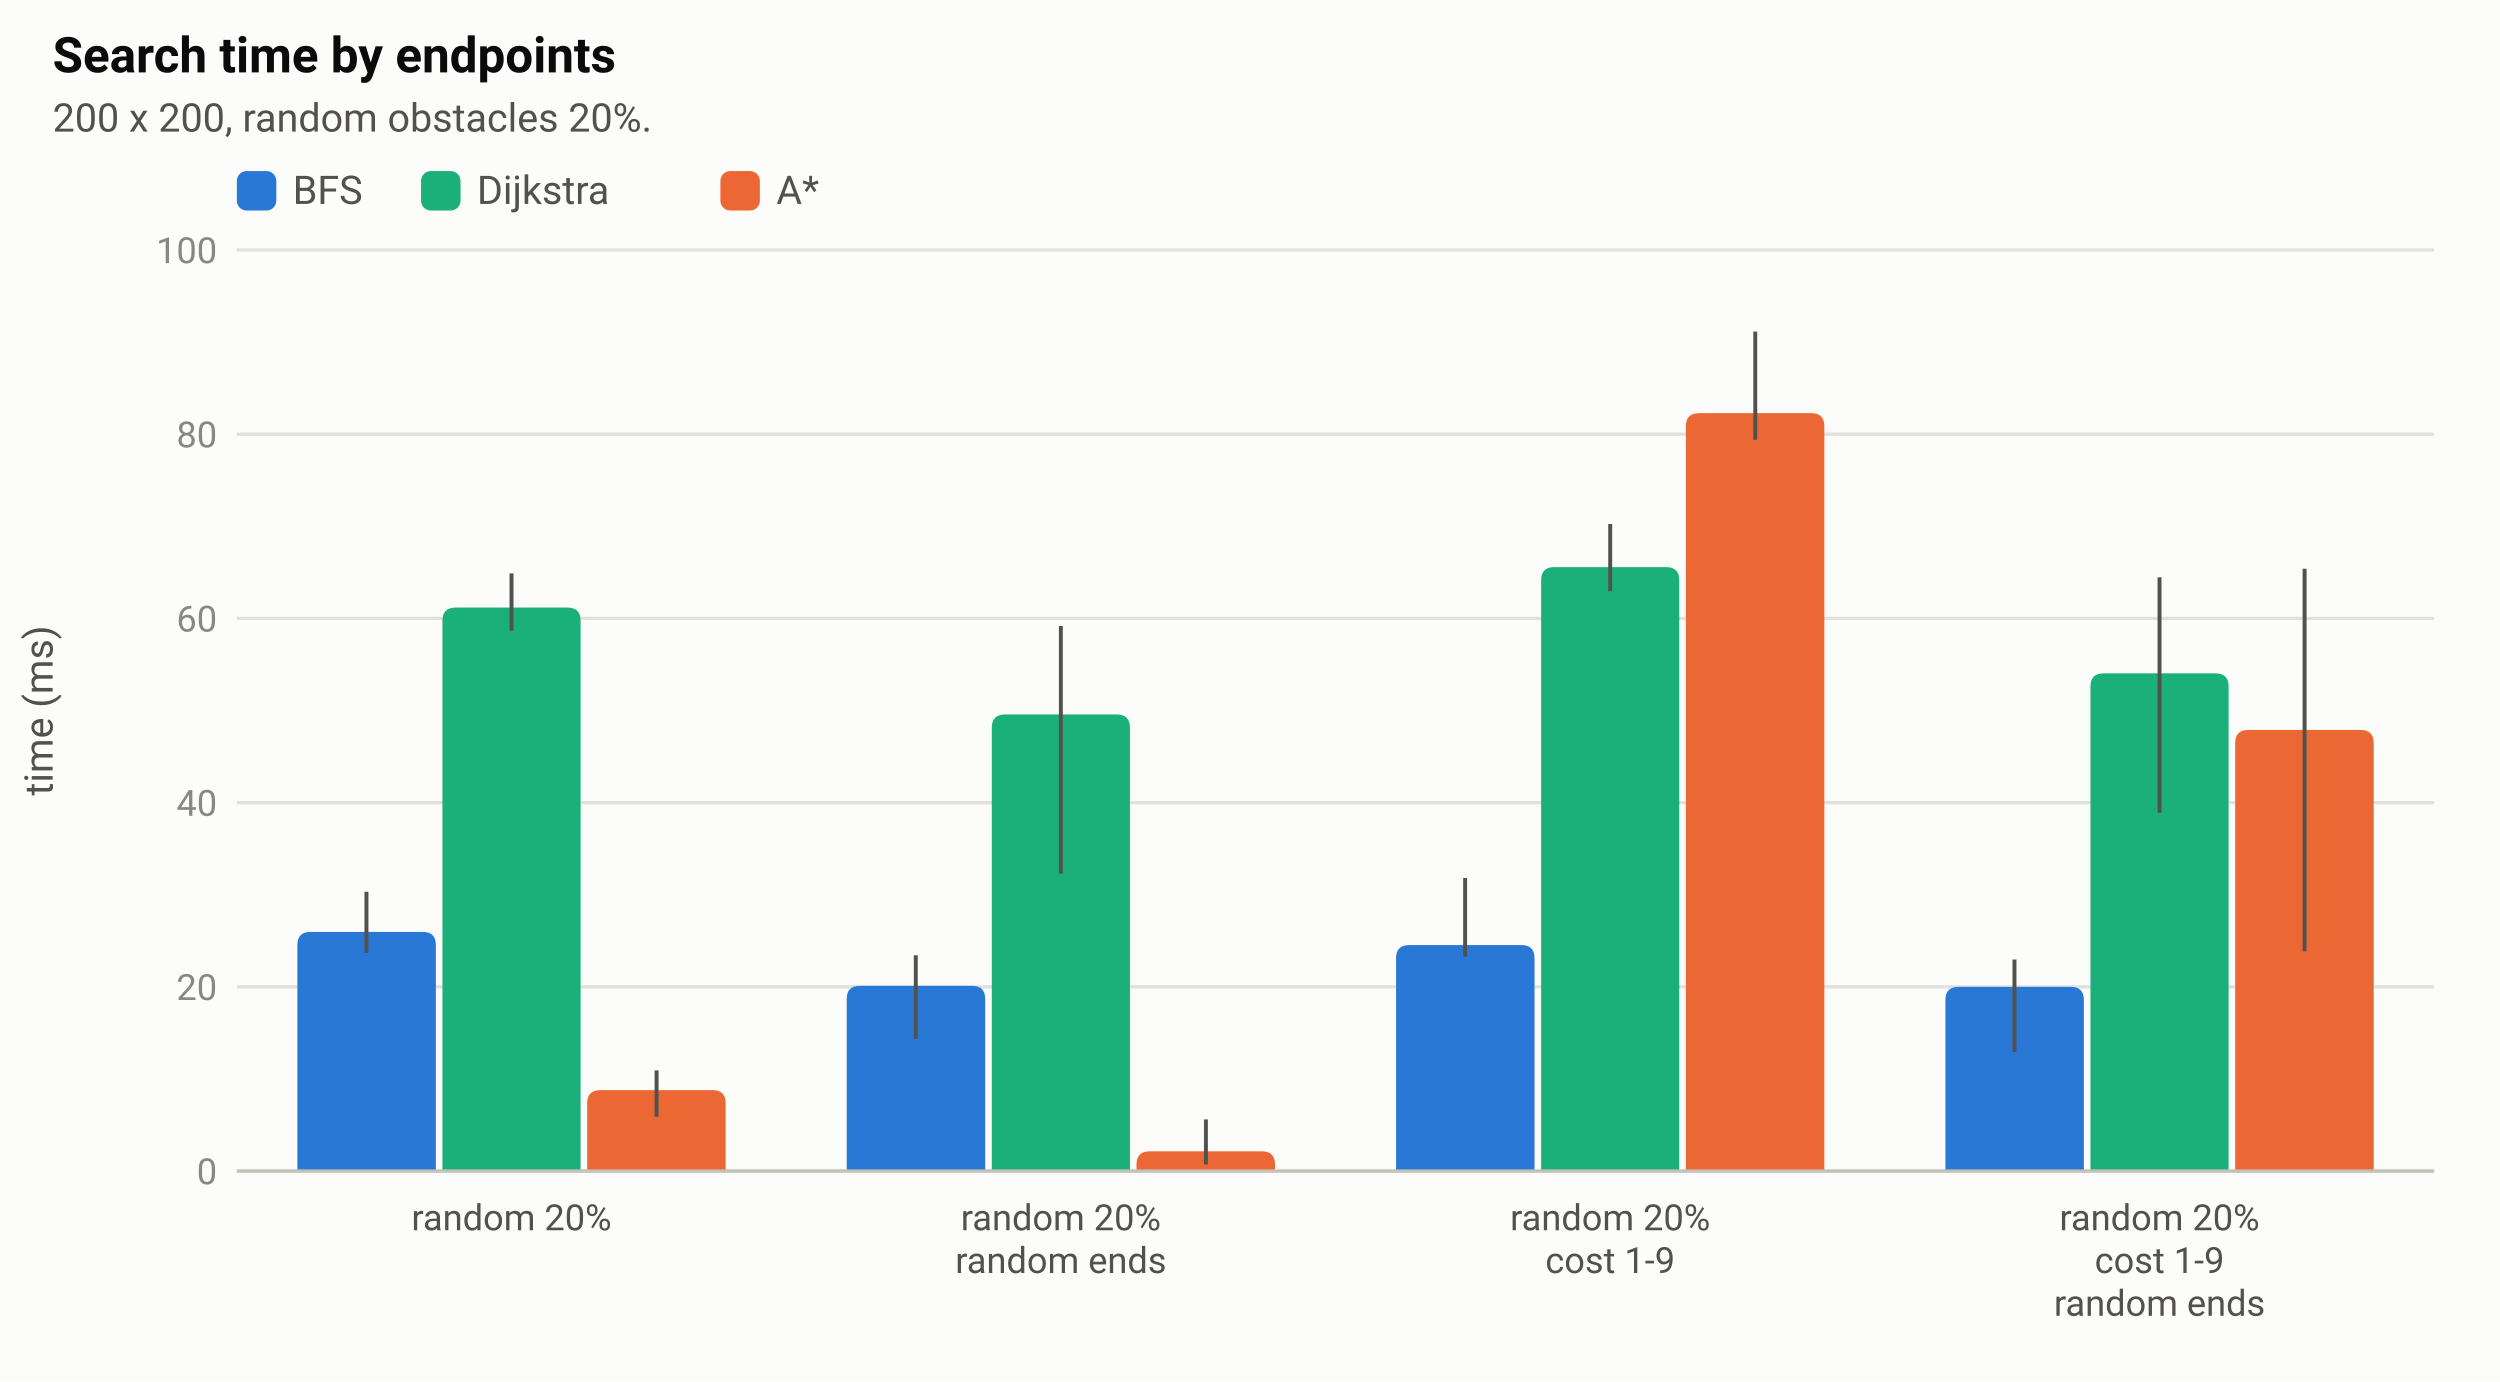
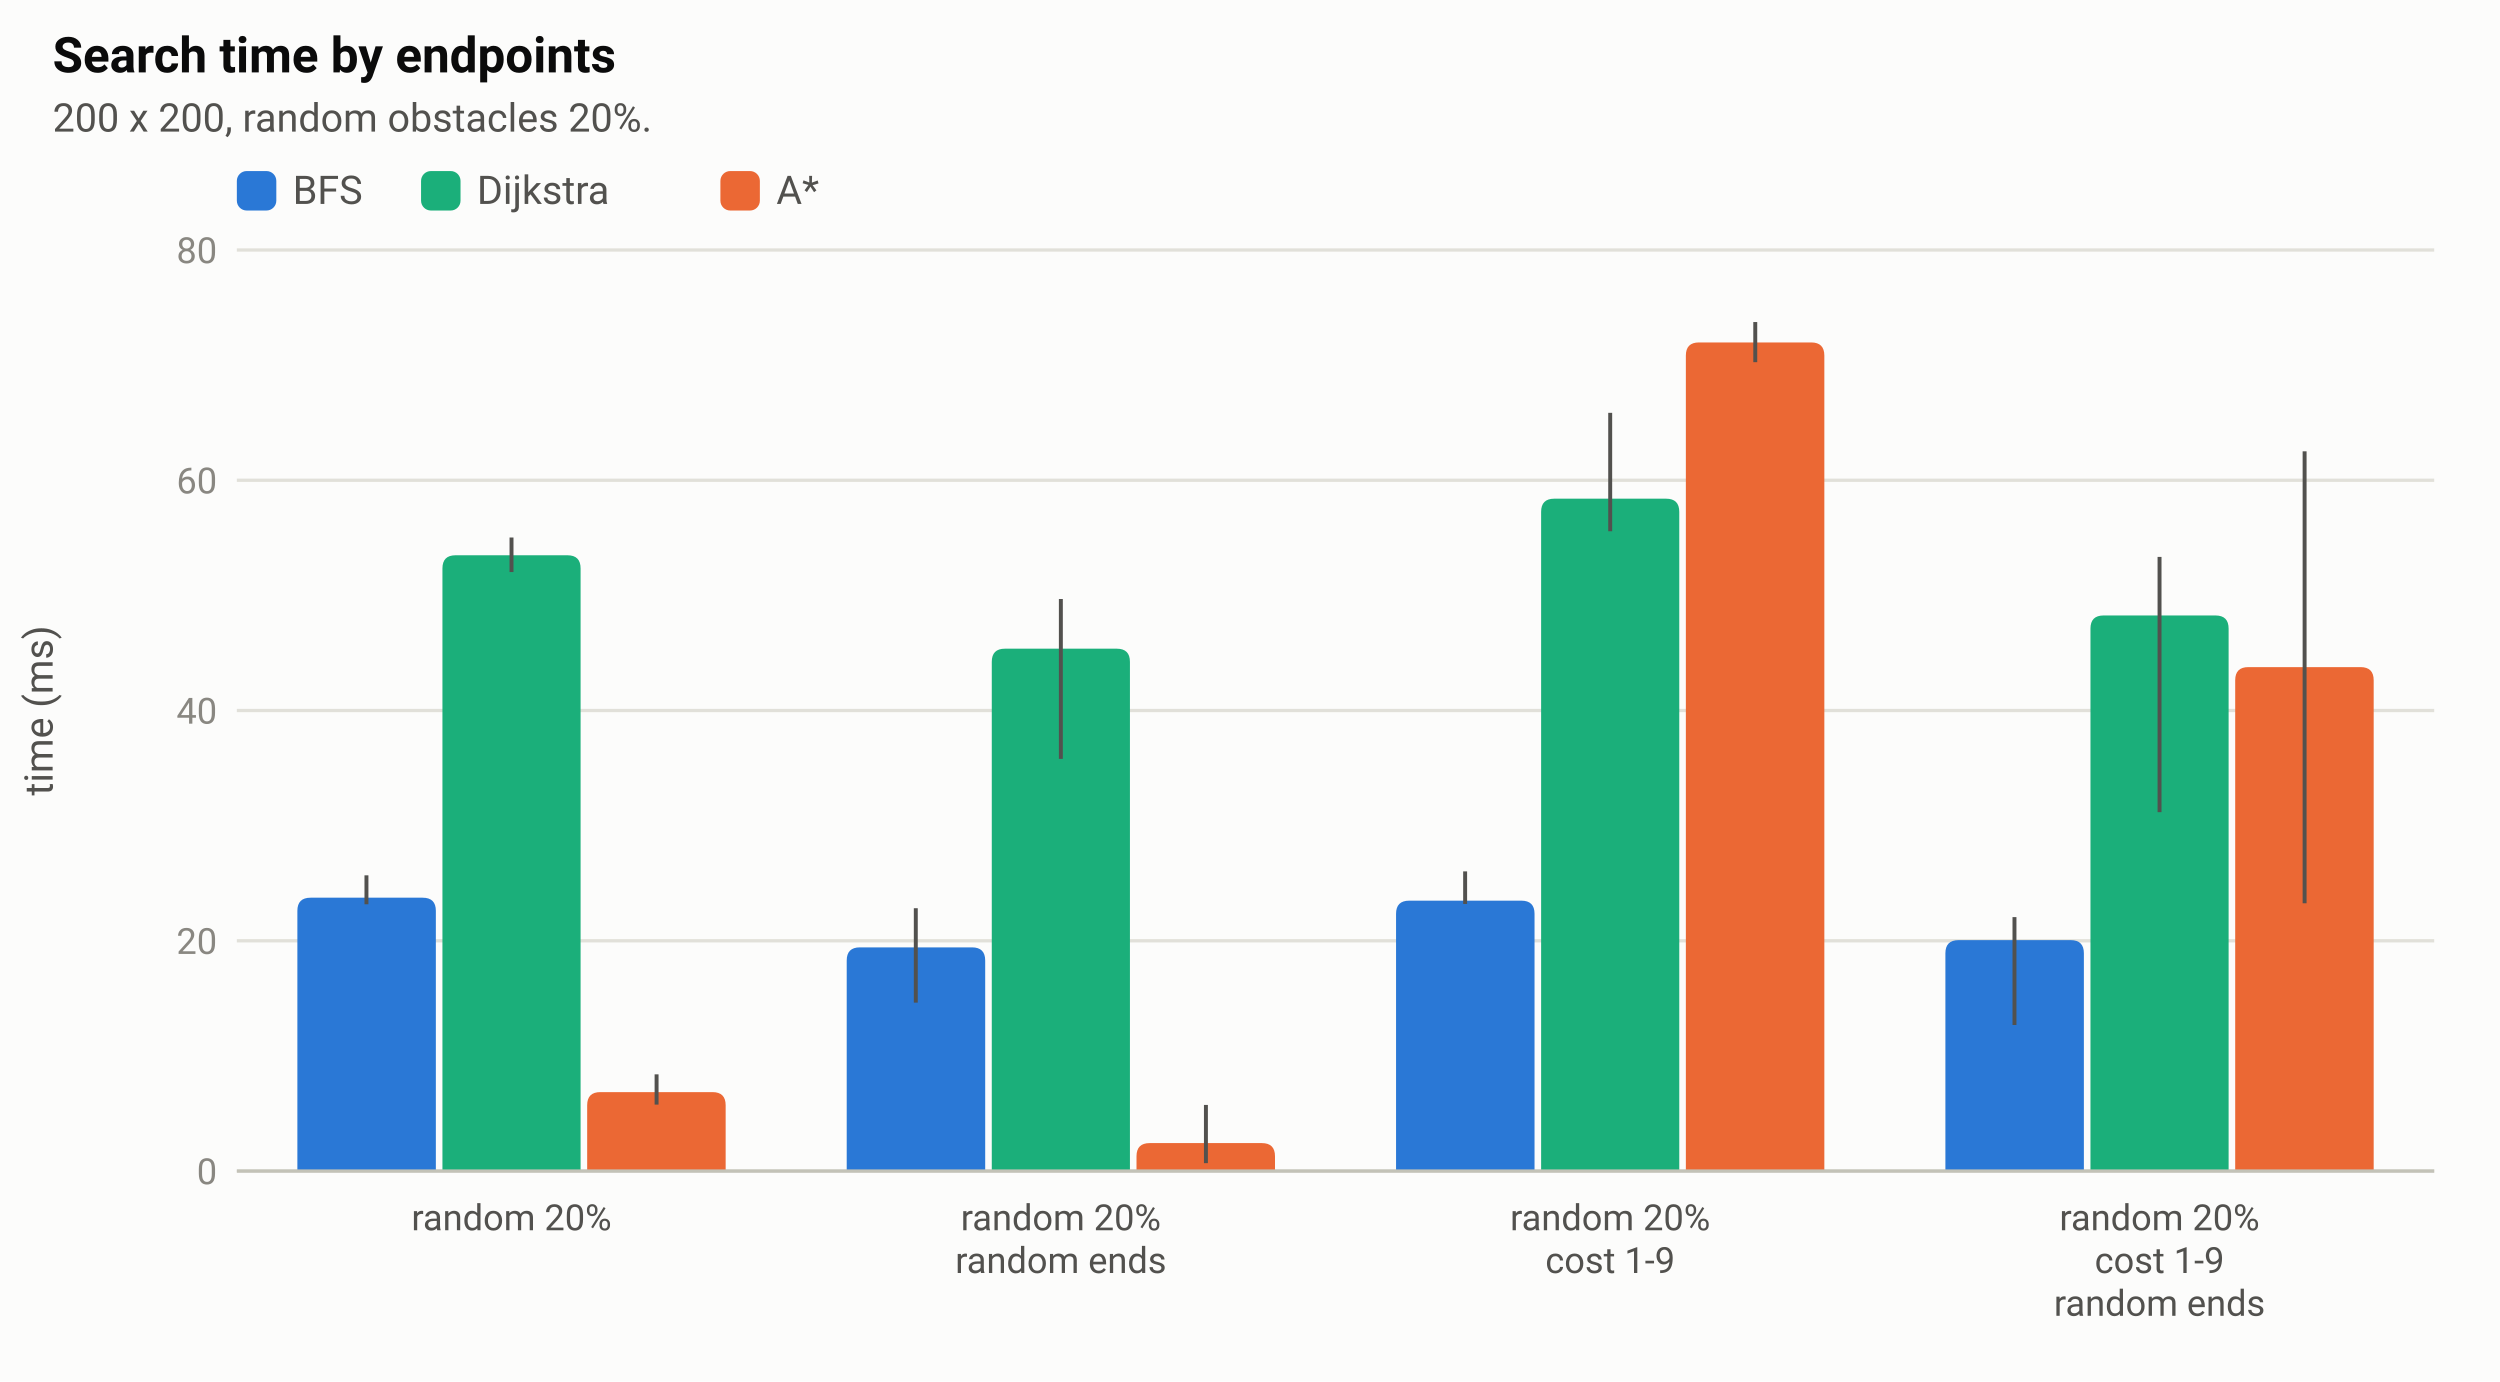
<svg xmlns="http://www.w3.org/2000/svg" width="760" height="420" viewBox="0 0 760 420" font-family="system-ui, -apple-system, 'Segoe UI', Roboto, Helvetica, Arial, sans-serif">
  <rect width="100%" height="100%" fill="#fcfcfb" />
  <text x="16.0" y="22.0" font-size="15" fill="#0b0b0b" text-anchor="start" font-weight="600">Search time by endpoints</text>
  <text x="16.0" y="40.0" font-size="12" fill="#52514e" text-anchor="start" font-weight="normal">200 x 200, random obstacles 20%.</text>
  <line x1="72" y1="356.0" x2="740" y2="356.0" stroke="#e1e0d9" stroke-width="1" />
  <text x="66.0" y="360.0" font-size="11" fill="#898781" text-anchor="end" font-weight="normal">0</text>
-   <line x1="72" y1="300.0" x2="740" y2="300.0" stroke="#e1e0d9" stroke-width="1" />
-   <text x="66.0" y="304.0" font-size="11" fill="#898781" text-anchor="end" font-weight="normal">20</text>
-   <line x1="72" y1="244.0" x2="740" y2="244.0" stroke="#e1e0d9" stroke-width="1" />
-   <text x="66.0" y="248.0" font-size="11" fill="#898781" text-anchor="end" font-weight="normal">40</text>
-   <line x1="72" y1="188.0" x2="740" y2="188.0" stroke="#e1e0d9" stroke-width="1" />
-   <text x="66.0" y="192.0" font-size="11" fill="#898781" text-anchor="end" font-weight="normal">60</text>
-   <line x1="72" y1="132.0" x2="740" y2="132.0" stroke="#e1e0d9" stroke-width="1" />
-   <text x="66.0" y="136.0" font-size="11" fill="#898781" text-anchor="end" font-weight="normal">80</text>
+   <line x1="72" y1="286.0" x2="740" y2="286.0" stroke="#e1e0d9" stroke-width="1" />
+   <text x="66.0" y="290.0" font-size="11" fill="#898781" text-anchor="end" font-weight="normal">20</text>
+   <line x1="72" y1="216.0" x2="740" y2="216.0" stroke="#e1e0d9" stroke-width="1" />
+   <text x="66.0" y="220.0" font-size="11" fill="#898781" text-anchor="end" font-weight="normal">40</text>
+   <line x1="72" y1="146.0" x2="740" y2="146.0" stroke="#e1e0d9" stroke-width="1" />
+   <text x="66.0" y="150.0" font-size="11" fill="#898781" text-anchor="end" font-weight="normal">60</text>
  <line x1="72" y1="76.0" x2="740" y2="76.0" stroke="#e1e0d9" stroke-width="1" />
-   <text x="66.0" y="80.0" font-size="11" fill="#898781" text-anchor="end" font-weight="normal">100</text>
+   <text x="66.0" y="80.0" font-size="11" fill="#898781" text-anchor="end" font-weight="normal">80</text>
  <text x="16.0" y="216.0" font-size="12" fill="#52514e" text-anchor="middle" font-weight="normal" transform="rotate(-90 16.0 216.0)">time (ms)</text>
-   <path d="M90.4,356.0 L90.4,287.3 Q90.4,283.3 94.4,283.3 L128.5,283.3 Q132.5,283.3 132.5,287.3 L132.5,356.0 Z" fill="#2a78d6" />
-   <line x1="111.4" y1="289.7" x2="111.4" y2="271.1" stroke="#52514e" stroke-width="1.2" />
-   <path d="M134.5,356.0 L134.5,188.7 Q134.5,184.7 138.5,184.7 L172.5,184.7 Q176.5,184.7 176.5,188.7 L176.5,356.0 Z" fill="#1baf7a" />
-   <line x1="155.5" y1="191.7" x2="155.5" y2="174.3" stroke="#52514e" stroke-width="1.2" />
-   <path d="M178.5,356.0 L178.5,335.4 Q178.5,331.4 182.5,331.4 L216.6,331.4 Q220.6,331.4 220.6,335.4 L220.6,356.0 Z" fill="#eb6834" />
-   <line x1="199.6" y1="339.5" x2="199.6" y2="325.4" stroke="#52514e" stroke-width="1.2" />
+   <path d="M90.4,356.0 L90.4,276.9 Q90.4,272.9 94.4,272.9 L128.5,272.9 Q132.5,272.9 132.5,276.9 L132.5,356.0 Z" fill="#2a78d6" />
+   <line x1="111.4" y1="274.9" x2="111.4" y2="266.1" stroke="#52514e" stroke-width="1.2" />
+   <path d="M134.5,356.0 L134.5,172.8 Q134.5,168.8 138.5,168.8 L172.5,168.8 Q176.5,168.8 176.5,172.8 L176.5,356.0 Z" fill="#1baf7a" />
+   <line x1="155.5" y1="173.9" x2="155.5" y2="163.4" stroke="#52514e" stroke-width="1.2" />
+   <path d="M178.5,356.0 L178.5,336.0 Q178.5,332.0 182.5,332.0 L216.6,332.0 Q220.6,332.0 220.6,336.0 L220.6,356.0 Z" fill="#eb6834" />
+   <line x1="199.6" y1="335.8" x2="199.6" y2="326.6" stroke="#52514e" stroke-width="1.2" />
  <text x="155.5" y="374.0" font-size="11" fill="#52514e" text-anchor="middle" font-weight="normal">random 20%</text>
-   <path d="M257.4,356.0 L257.4,303.7 Q257.4,299.7 261.4,299.7 L295.5,299.7 Q299.5,299.7 299.5,303.7 L299.5,356.0 Z" fill="#2a78d6" />
-   <line x1="278.4" y1="315.8" x2="278.4" y2="290.4" stroke="#52514e" stroke-width="1.2" />
-   <path d="M301.5,356.0 L301.5,221.2 Q301.5,217.2 305.5,217.2 L339.5,217.2 Q343.5,217.2 343.5,221.2 L343.5,356.0 Z" fill="#1baf7a" />
-   <line x1="322.5" y1="265.6" x2="322.5" y2="190.3" stroke="#52514e" stroke-width="1.2" />
-   <path d="M345.5,356.0 L345.5,354.0 Q345.5,350.0 349.5,350.0 L383.6,350.0 Q387.6,350.0 387.6,354.0 L387.6,356.0 Z" fill="#eb6834" />
-   <line x1="366.6" y1="354.0" x2="366.6" y2="340.3" stroke="#52514e" stroke-width="1.2" />
+   <path d="M257.4,356.0 L257.4,292.0 Q257.4,288.0 261.4,288.0 L295.5,288.0 Q299.5,288.0 299.5,292.0 L299.5,356.0 Z" fill="#2a78d6" />
+   <line x1="278.4" y1="304.8" x2="278.4" y2="276.1" stroke="#52514e" stroke-width="1.2" />
+   <path d="M301.5,356.0 L301.5,201.2 Q301.5,197.2 305.5,197.2 L339.5,197.2 Q343.5,197.2 343.5,201.2 L343.5,356.0 Z" fill="#1baf7a" />
+   <line x1="322.5" y1="230.7" x2="322.5" y2="182.1" stroke="#52514e" stroke-width="1.2" />
+   <path d="M345.5,356.0 L345.5,351.5 Q345.5,347.5 349.5,347.5 L383.6,347.5 Q387.6,347.5 387.6,351.5 L387.6,356.0 Z" fill="#eb6834" />
+   <line x1="366.6" y1="353.6" x2="366.6" y2="335.9" stroke="#52514e" stroke-width="1.2" />
  <text x="322.5" y="374.0" font-size="11" fill="#52514e" text-anchor="middle" font-weight="normal">random 20%</text>
  <text x="322.5" y="387.0" font-size="11" fill="#52514e" text-anchor="middle" font-weight="normal">random ends</text>
-   <path d="M424.4,356.0 L424.4,291.3 Q424.4,287.3 428.4,287.3 L462.5,287.3 Q466.5,287.3 466.5,291.3 L466.5,356.0 Z" fill="#2a78d6" />
-   <line x1="445.4" y1="290.8" x2="445.4" y2="266.9" stroke="#52514e" stroke-width="1.2" />
-   <path d="M468.5,356.0 L468.5,176.4 Q468.5,172.4 472.5,172.4 L506.5,172.4 Q510.5,172.4 510.5,176.4 L510.5,356.0 Z" fill="#1baf7a" />
-   <line x1="489.5" y1="179.7" x2="489.5" y2="159.3" stroke="#52514e" stroke-width="1.2" />
-   <path d="M512.5,356.0 L512.5,129.6 Q512.5,125.6 516.5,125.6 L550.6,125.6 Q554.6,125.6 554.6,129.6 L554.6,356.0 Z" fill="#eb6834" />
-   <line x1="533.6" y1="133.7" x2="533.6" y2="100.8" stroke="#52514e" stroke-width="1.2" />
+   <path d="M424.4,356.0 L424.4,277.8 Q424.4,273.8 428.4,273.8 L462.5,273.8 Q466.5,273.8 466.5,277.8 L466.5,356.0 Z" fill="#2a78d6" />
+   <line x1="445.4" y1="274.8" x2="445.4" y2="264.9" stroke="#52514e" stroke-width="1.2" />
+   <path d="M468.5,356.0 L468.5,155.6 Q468.5,151.6 472.5,151.6 L506.5,151.6 Q510.5,151.6 510.5,155.6 L510.5,356.0 Z" fill="#1baf7a" />
+   <line x1="489.5" y1="161.5" x2="489.5" y2="125.5" stroke="#52514e" stroke-width="1.2" />
+   <path d="M512.5,356.0 L512.5,108.1 Q512.5,104.1 516.5,104.1 L550.6,104.1 Q554.6,104.1 554.6,108.1 L554.6,356.0 Z" fill="#eb6834" />
+   <line x1="533.6" y1="110.1" x2="533.6" y2="97.9" stroke="#52514e" stroke-width="1.2" />
  <text x="489.5" y="374.0" font-size="11" fill="#52514e" text-anchor="middle" font-weight="normal">random 20%</text>
  <text x="489.5" y="387.0" font-size="11" fill="#52514e" text-anchor="middle" font-weight="normal">cost 1-9</text>
-   <path d="M591.4,356.0 L591.4,304.0 Q591.4,300.0 595.4,300.0 L629.5,300.0 Q633.5,300.0 633.5,304.0 L633.5,356.0 Z" fill="#2a78d6" />
-   <line x1="612.4" y1="319.8" x2="612.4" y2="291.7" stroke="#52514e" stroke-width="1.2" />
-   <path d="M635.5,356.0 L635.5,208.7 Q635.5,204.7 639.5,204.7 L673.5,204.7 Q677.5,204.7 677.5,208.7 L677.5,356.0 Z" fill="#1baf7a" />
-   <line x1="656.5" y1="247.1" x2="656.5" y2="175.5" stroke="#52514e" stroke-width="1.2" />
-   <path d="M679.5,356.0 L679.5,225.9 Q679.5,221.9 683.5,221.9 L717.6,221.9 Q721.6,221.9 721.6,225.9 L721.6,356.0 Z" fill="#eb6834" />
-   <line x1="700.6" y1="289.2" x2="700.6" y2="172.9" stroke="#52514e" stroke-width="1.2" />
+   <path d="M591.4,356.0 L591.4,289.8 Q591.4,285.8 595.4,285.8 L629.5,285.8 Q633.5,285.8 633.5,289.8 L633.5,356.0 Z" fill="#2a78d6" />
+   <line x1="612.4" y1="311.6" x2="612.4" y2="278.8" stroke="#52514e" stroke-width="1.2" />
+   <path d="M635.5,356.0 L635.5,191.1 Q635.5,187.1 639.5,187.1 L673.5,187.1 Q677.5,187.1 677.5,191.1 L677.5,356.0 Z" fill="#1baf7a" />
+   <line x1="656.5" y1="246.9" x2="656.5" y2="169.3" stroke="#52514e" stroke-width="1.2" />
+   <path d="M679.5,356.0 L679.5,206.8 Q679.5,202.8 683.5,202.8 L717.6,202.8 Q721.6,202.8 721.6,206.8 L721.6,356.0 Z" fill="#eb6834" />
+   <line x1="700.6" y1="274.6" x2="700.6" y2="137.2" stroke="#52514e" stroke-width="1.2" />
  <text x="656.5" y="374.0" font-size="11" fill="#52514e" text-anchor="middle" font-weight="normal">random 20%</text>
  <text x="656.5" y="387.0" font-size="11" fill="#52514e" text-anchor="middle" font-weight="normal">cost 1-9</text>
  <text x="656.5" y="400.0" font-size="11" fill="#52514e" text-anchor="middle" font-weight="normal">random ends</text>
  <line x1="72" y1="356" x2="740" y2="356" stroke="#c3c2b7" stroke-width="1" />
  <rect x="72" y="52" width="12" height="12" rx="3" fill="#2a78d6" />
  <text x="89.0" y="62.0" font-size="12" fill="#52514e" text-anchor="start" font-weight="normal">BFS</text>
  <rect x="128" y="52" width="12" height="12" rx="3" fill="#1baf7a" />
  <text x="145.0" y="62.0" font-size="12" fill="#52514e" text-anchor="start" font-weight="normal">Dijkstra</text>
  <rect x="219" y="52" width="12" height="12" rx="3" fill="#eb6834" />
  <text x="236.0" y="62.0" font-size="12" fill="#52514e" text-anchor="start" font-weight="normal">A*</text>
</svg>
